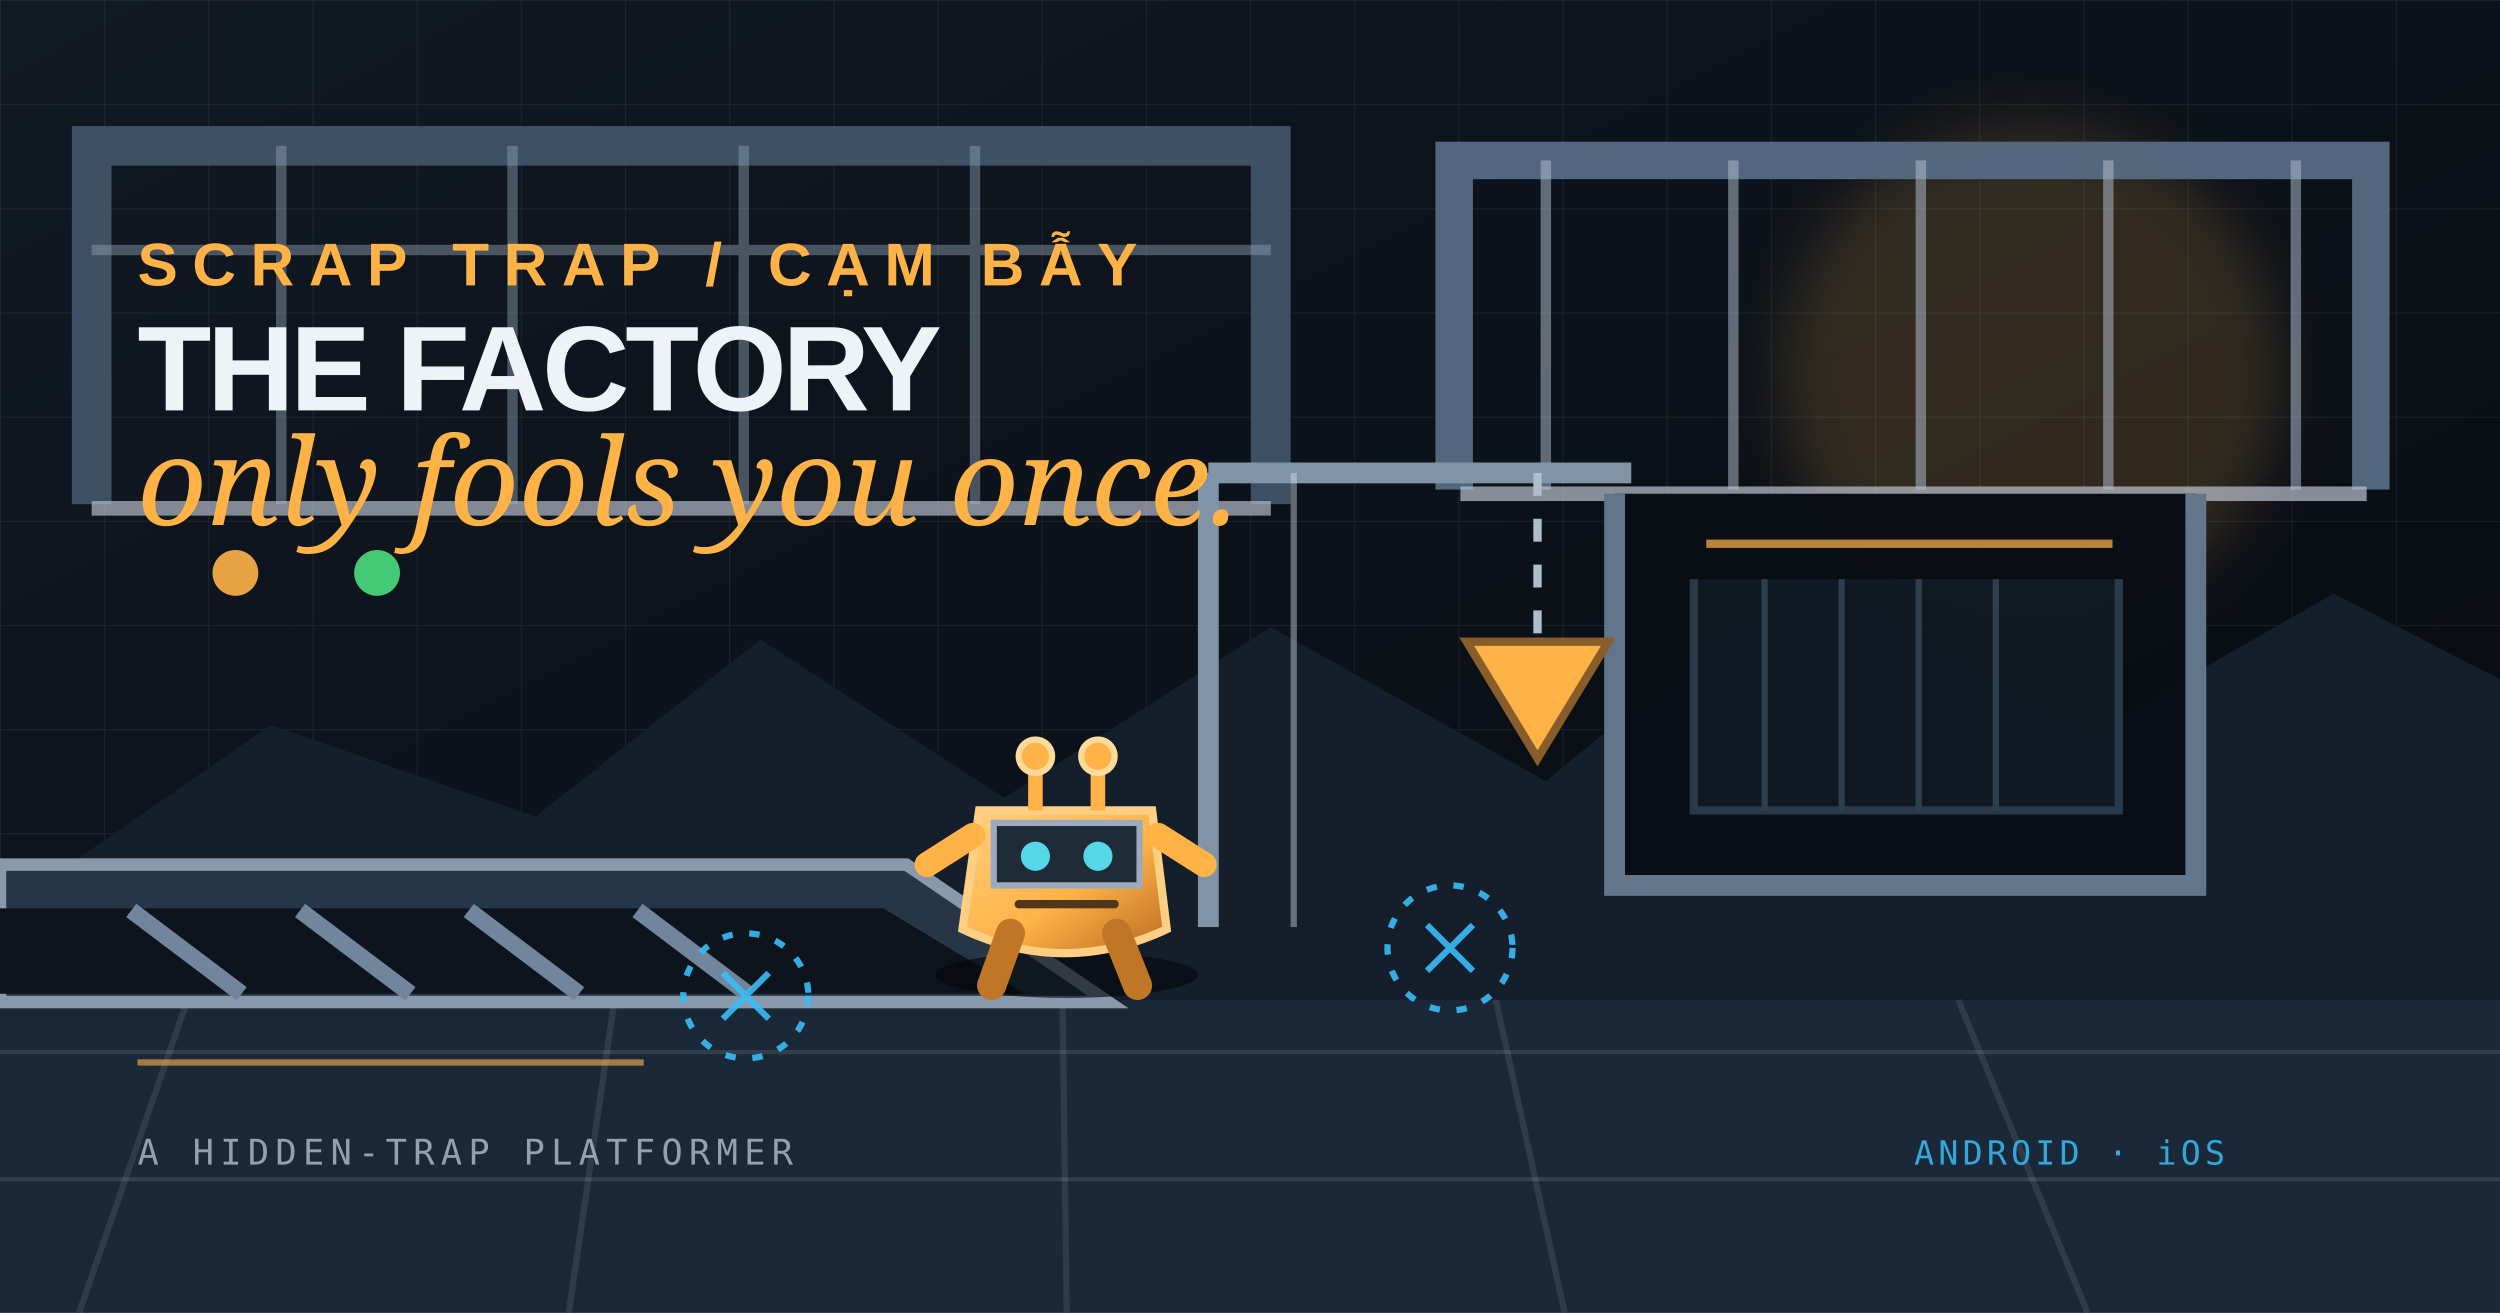
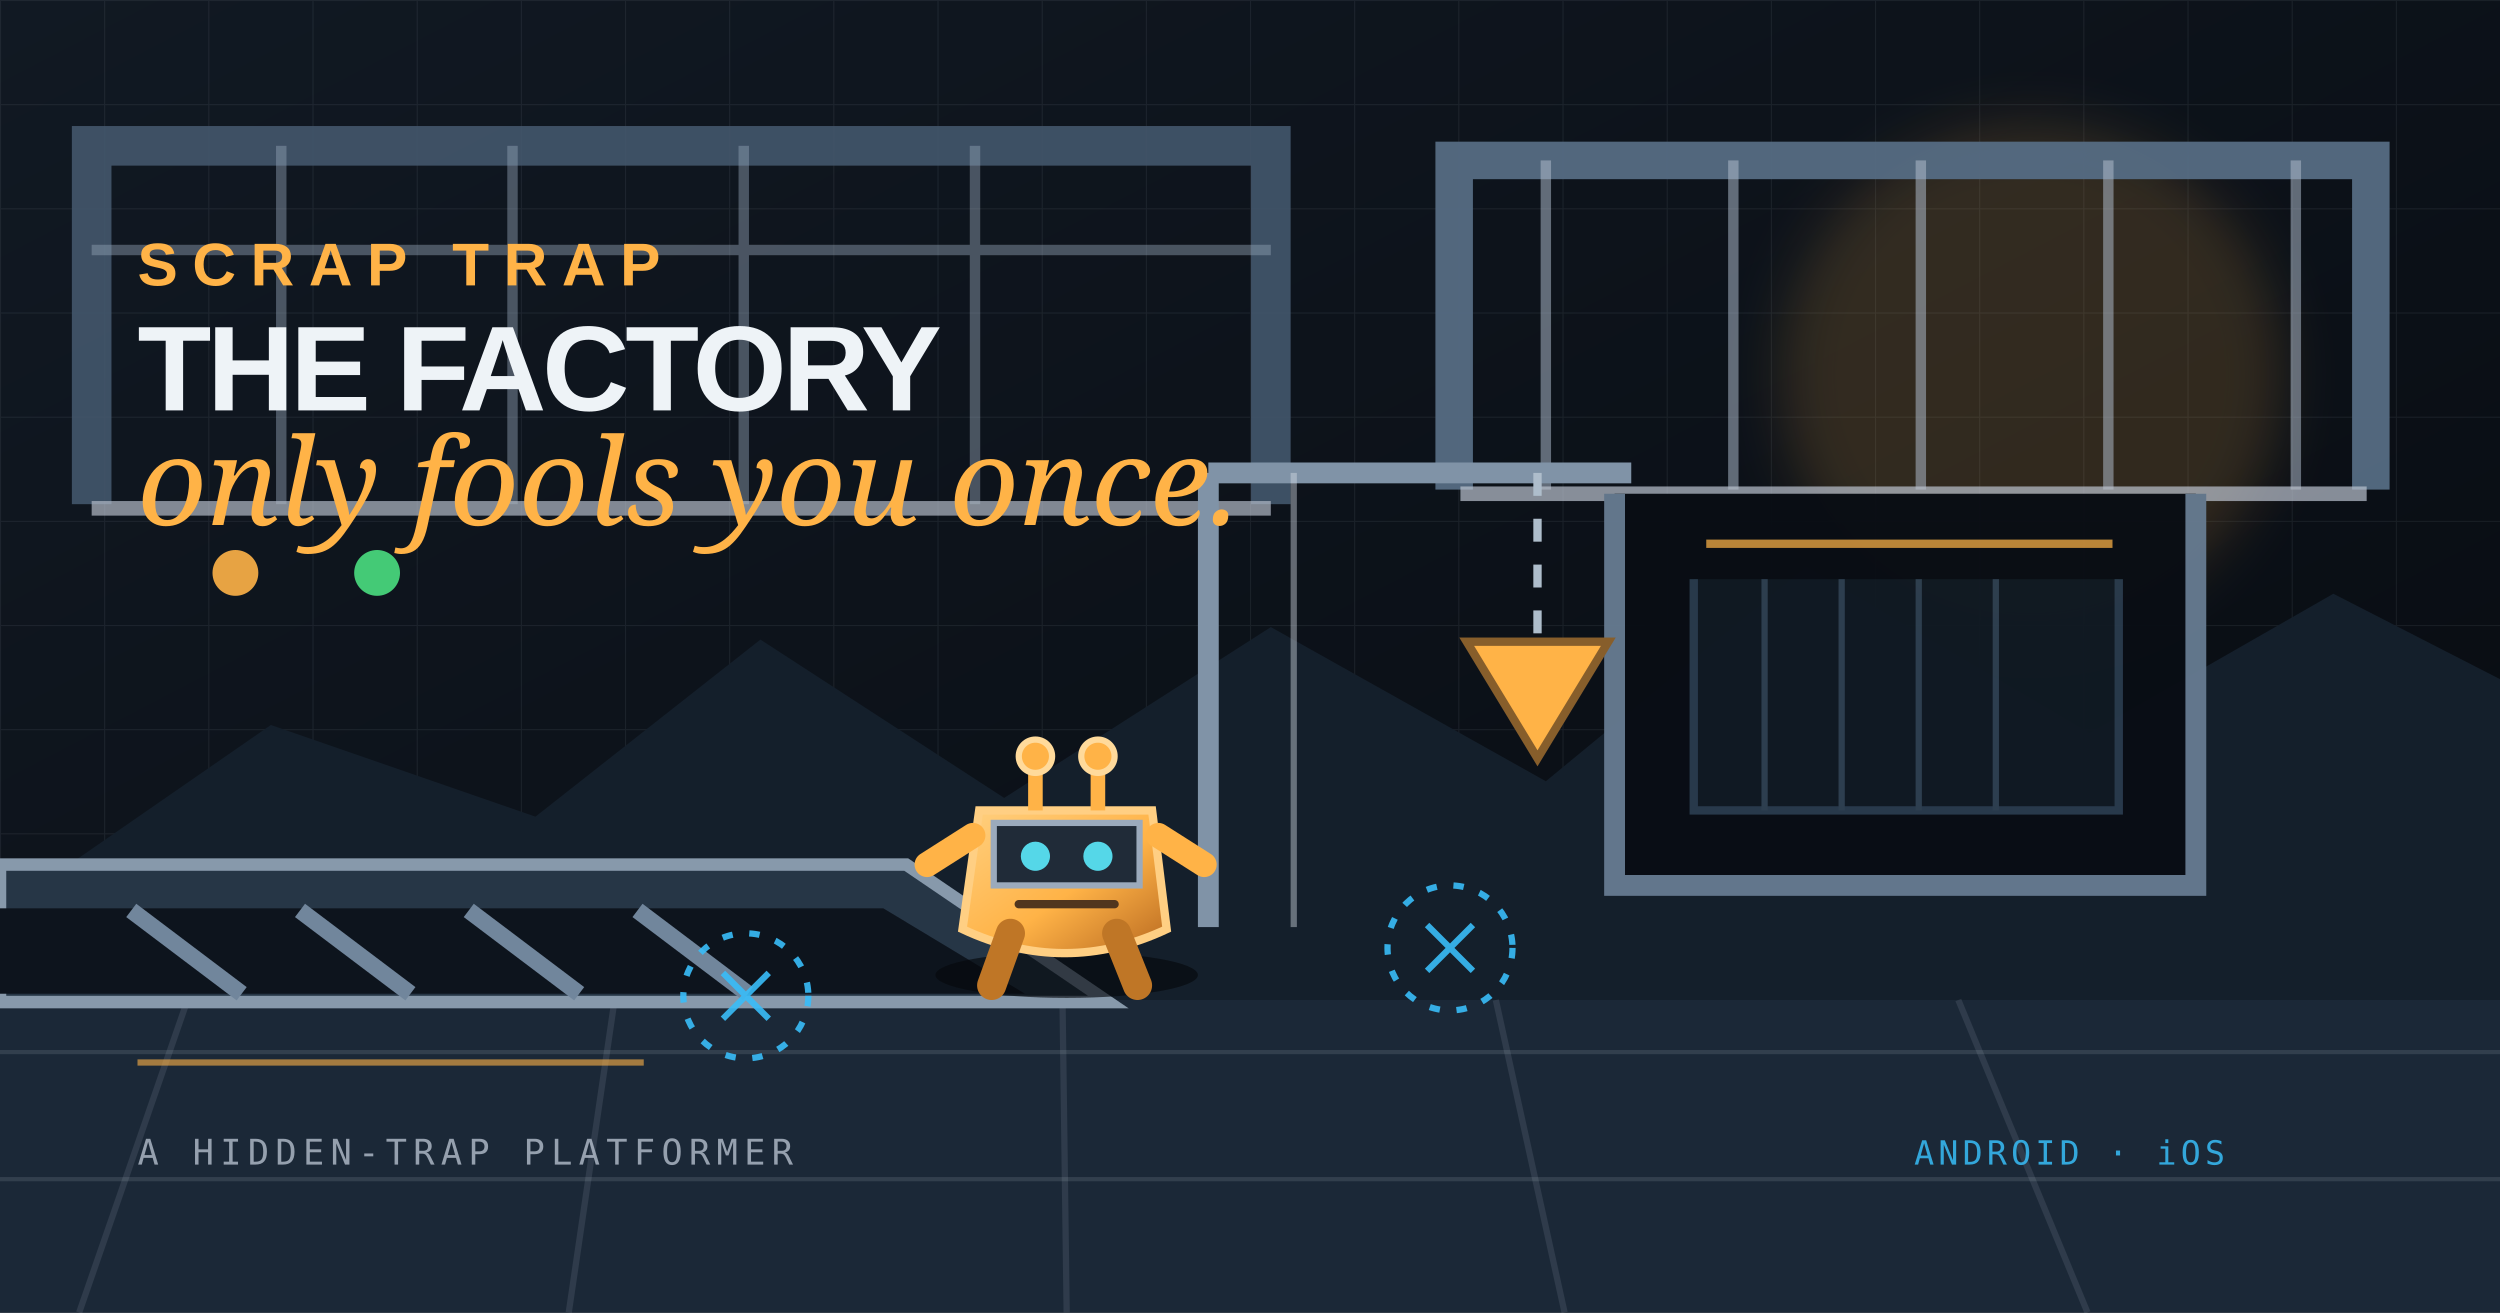
<svg xmlns="http://www.w3.org/2000/svg" width="1200" height="630" viewBox="0 0 1200 630">
  <defs>
    <linearGradient id="bg" x1="0" y1="0" x2="1" y2="1">
      <stop stop-color="#111923" />
      <stop offset="1" stop-color="#070a0f" />
    </linearGradient>
    <linearGradient id="amber" x1="0" y1="0" x2="1" y2="1">
      <stop stop-color="#ffd080" />
      <stop offset=".55" stop-color="#ffb347" />
      <stop offset="1" stop-color="#b86920" />
    </linearGradient>
    <pattern id="grid" width="50" height="50" patternUnits="userSpaceOnUse">
      <path d="M50 0H0V50" fill="none" stroke="#c3ccd9" stroke-opacity=".08" />
    </pattern>
    <filter id="glow" x="-100%" y="-100%" width="300%" height="300%">
      <feGaussianBlur stdDeviation="13" />
    </filter>
  </defs>
  <rect width="1200" height="630" fill="url(#bg)" />
  <rect width="1200" height="630" fill="url(#grid)" />
  <circle cx="975" cy="180" r="120" fill="#ffb347" opacity=".16" filter="url(#glow)" />
  <path d="M0 438L130 348 257 392 365 307 482 383 610 301 742 375 867 272 1003 352 1120 285 1200 326V630H0Z" fill="#141f2b" />
  <path d="M0 480H1200V630H0Z" fill="#1b2837" />
  <path d="M0 505H1200M0 566H1200" stroke="#c3ccd9" stroke-opacity=".14" stroke-width="2" />
  <path d="M90 480L38 630M295 480L273 630M510 480L512 630M718 480L751 630M940 480L1002 630" stroke="#c3ccd9" stroke-opacity=".12" stroke-width="3" />
  <g opacity=".95">
    <path d="M698 235V77H1138V235" fill="none" stroke="#556b82" stroke-width="18" />
    <path d="M742 77V235M832 77V235M922 77V235M1012 77V235M1102 77V235" stroke="#b9c7d7" stroke-opacity=".52" stroke-width="5" />
    <path d="M701 237H1136" stroke="#c3ccd9" stroke-opacity=".7" stroke-width="7" />
    <path d="M775 237V425H1054V237" fill="#080d14" stroke="#667b91" stroke-width="10" />
    <path d="M813 278V389H1017V278" fill="#101923" stroke="#293b4d" stroke-width="4" />
    <path d="M847 278V389M884 278V389M921 278V389M958 278V389" stroke="#2e4051" stroke-width="3" />
    <path d="M819 261H1014" stroke="#ffb347" stroke-opacity=".75" stroke-width="4" />
  </g>
  <g opacity=".9">
    <path d="M44 242V70H610V242" fill="none" stroke="#43566c" stroke-width="19" />
    <path d="M44 120H610M135 70V242M246 70V242M357 70V242M468 70V242" stroke="#9eafc1" stroke-opacity=".46" stroke-width="5" />
    <path d="M44 244H610" stroke="#c3ccd9" stroke-opacity=".7" stroke-width="7" />
    <circle cx="113" cy="275" r="11" fill="#ffb347" />
    <circle cx="181" cy="275" r="11" fill="#4ade80" />
  </g>
  <g>
    <path d="M580 227V445M580 227H783" stroke="#8093a7" stroke-width="10" />
    <path d="M621 227V445" stroke="#d6dee7" stroke-opacity=".43" stroke-width="3" />
    <path d="M738 227V308" stroke="#aebdcb" stroke-width="4" stroke-dasharray="11 11" />
    <path d="M704 308H772L738 364Z" fill="#ffb347" stroke="#875e2b" stroke-width="4" />
  </g>
  <g>
    <path d="M0 415H435L532 481H0Z" fill="#263646" stroke="#8799ab" stroke-width="6" />
    <path d="M0 436H424L492 477H0Z" fill="#0d141d" />
    <path d="M63 437L116 477M144 437L197 477M225 437L278 477M306 437L359 477" stroke="#71869c" stroke-width="8" />
  </g>
  <g transform="translate(455 338)">
    <ellipse cx="57" cy="130" rx="63" ry="11" fill="#05080c" opacity=".65" />
    <path d="M15 51H98L105 108Q56 131 7 108Z" fill="url(#amber)" stroke="#ffcf83" stroke-width="4" />
    <path d="M22 57H92V87H22Z" fill="#202b38" stroke="#9baabc" stroke-width="3" />
    <circle cx="42" cy="73" r="7" fill="#55d7e8" />
    <circle cx="72" cy="73" r="7" fill="#55d7e8" />
    <path d="M34 96H80" stroke="#51361e" stroke-width="4" stroke-linecap="round" />
    <path d="M12 63L-10 77M101 63L123 77" stroke="#ffb347" stroke-width="12" stroke-linecap="round" />
    <path d="M30 110L21 135M81 110L91 135" stroke="#bf7626" stroke-width="14" stroke-linecap="round" />
    <path d="M42 51V29M72 51V29" stroke="#ffb347" stroke-width="7" />
    <circle cx="42" cy="25" r="8" fill="#ffb347" stroke="#ffda9b" stroke-width="3" />
    <circle cx="72" cy="25" r="8" fill="#ffb347" stroke="#ffda9b" stroke-width="3" />
  </g>
  <g fill="none" stroke="#38bdf8" stroke-width="3" opacity=".9">
    <circle cx="358" cy="478" r="30" stroke-dasharray="5 8" />
    <path d="M347 467L369 489M369 467L347 489" />
    <circle cx="696" cy="455" r="30" stroke-dasharray="5 8" />
    <path d="M685 444L707 466M707 444L685 466" />
  </g>
  <path d="M66 510H309" stroke="#ffb347" stroke-width="3" stroke-opacity=".6" />
-   <text x="66" y="137" fill="#ffb347" font-family="Arial Narrow, Arial, sans-serif" font-size="29" font-weight="700" letter-spacing="7">SCRAP TRAP / CẠM BẪY</text>
+   <text x="66" y="137" fill="#ffb347" font-family="Arial Narrow, Arial, sans-serif" font-size="29" font-weight="700" letter-spacing="7">SCRAP TRAP</text>
  <text x="66" y="197" fill="#eef3f7" font-family="Arial Narrow, Arial, sans-serif" font-size="58" font-weight="700" letter-spacing="-2">THE FACTORY</text>
  <text x="66" y="252" fill="#ffb347" font-family="Georgia, serif" font-size="58" font-style="italic">only fools you once.</text>
  <text x="66" y="559" fill="#c3ccd9" fill-opacity=".73" font-family="monospace" font-size="17" letter-spacing="3">A HIDDEN-TRAP PLATFORMER</text>
  <text x="1068" y="559" fill="#38bdf8" fill-opacity=".85" font-family="monospace" font-size="16" text-anchor="end" letter-spacing="2">ANDROID · iOS</text>
</svg>
